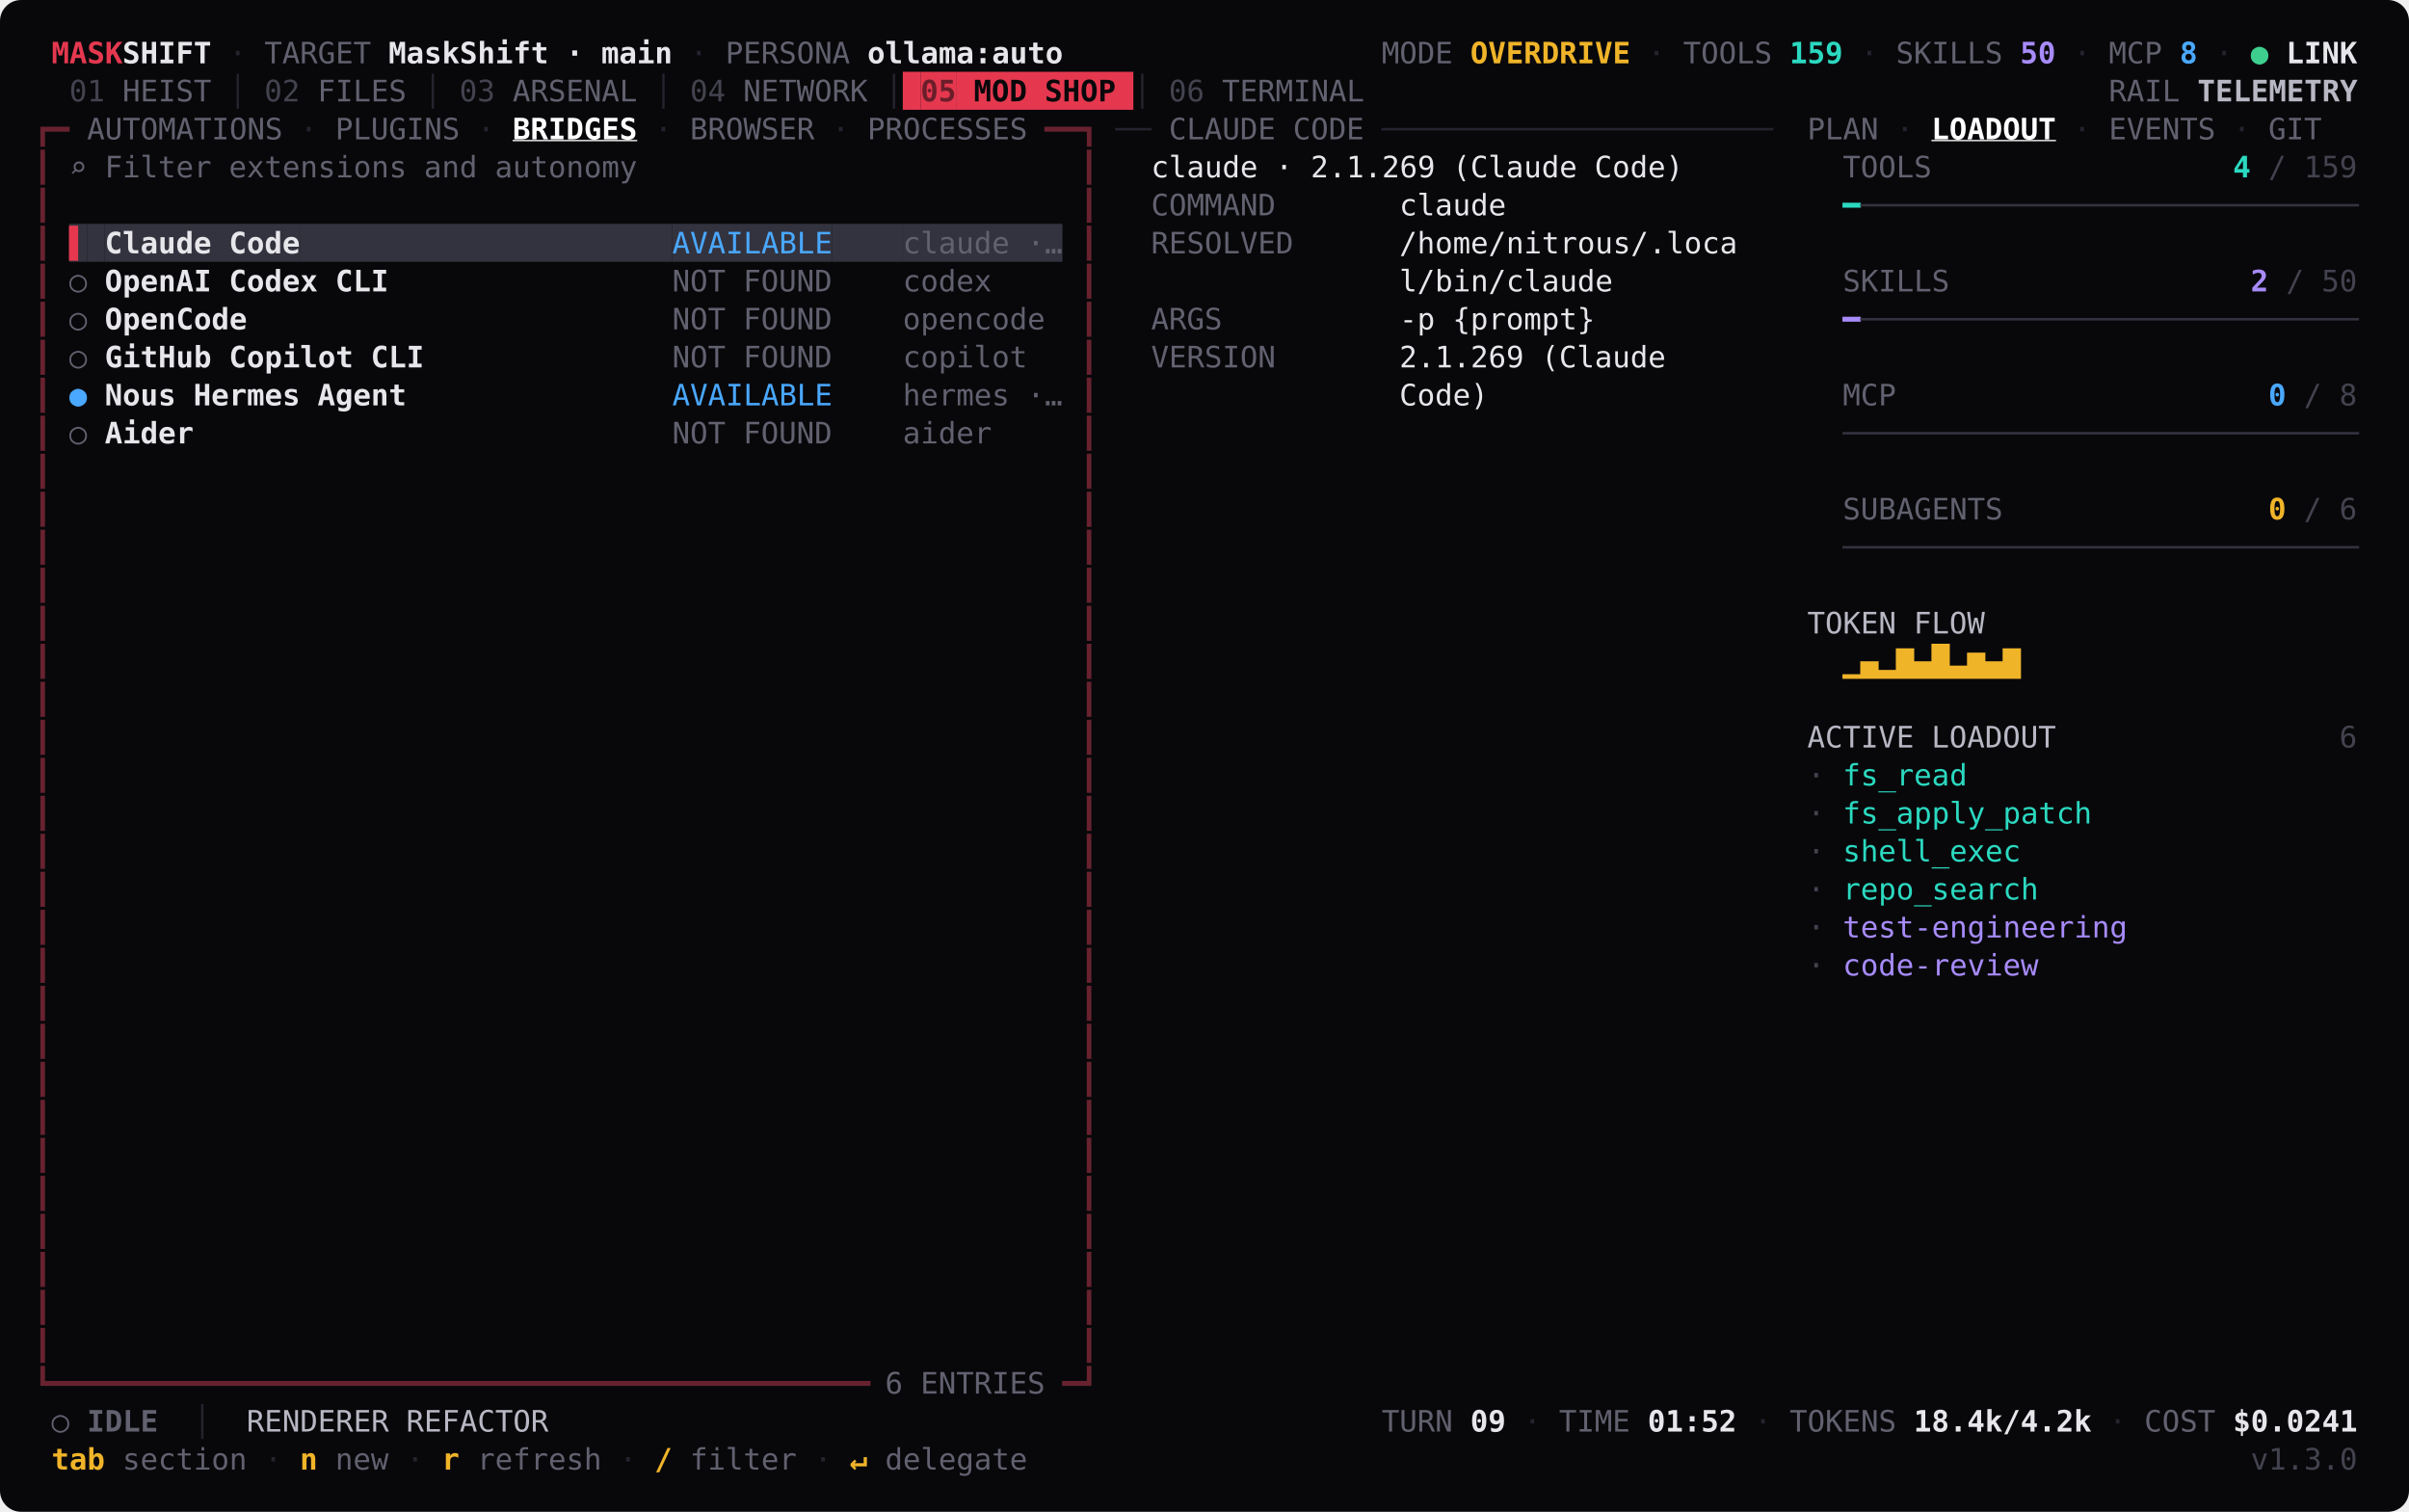
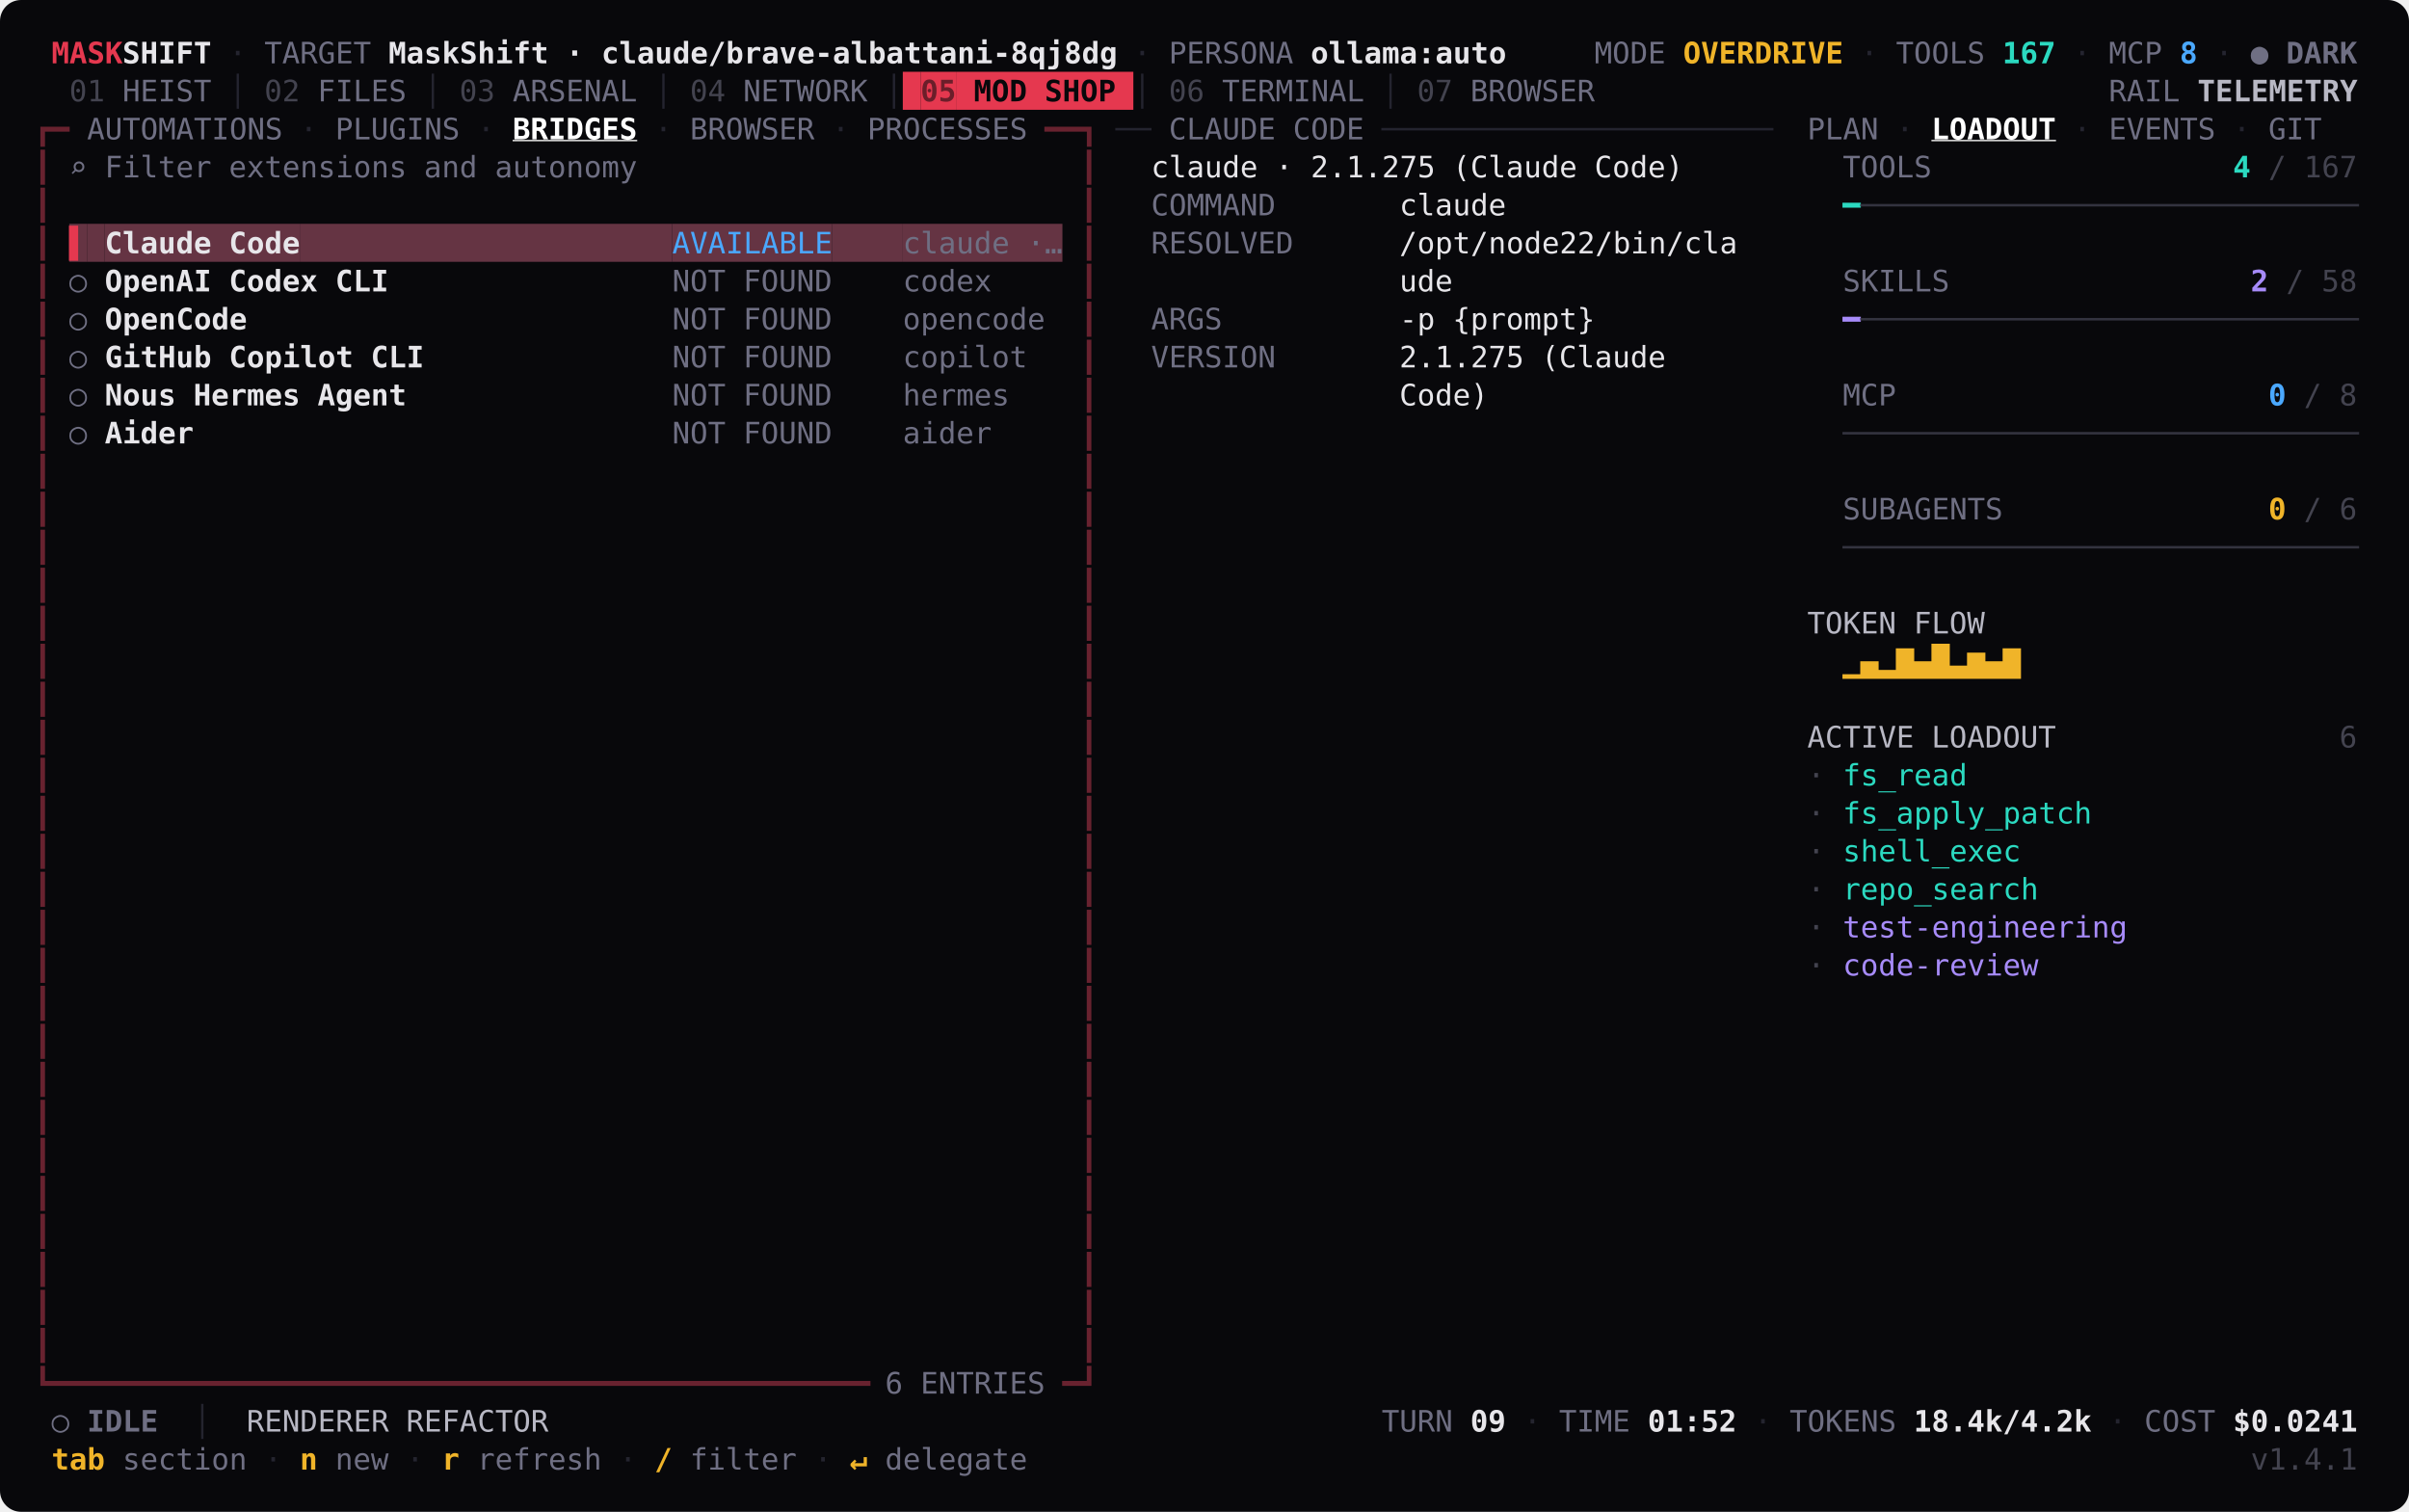
<svg xmlns="http://www.w3.org/2000/svg" width="1141" height="716" viewBox="0 0 1141 716" role="img" aria-label="MaskShift — 05 MOD SHOP">
  <rect width="100%" height="100%" rx="10" fill="#08080b" />
  <g font-family="SFMono-Regular, Menlo, Consolas, DejaVu Sans Mono, monospace" font-size="14" xml:space="preserve">
    <text x="24.40" y="30.00" fill="#e5384f" textLength="33.60" lengthAdjust="spacingAndGlyphs" font-weight="700">MASK</text>
    <text x="58.00" y="30.00" fill="#e7e6ea" textLength="42.00" lengthAdjust="spacingAndGlyphs" font-weight="700">SHIFT</text>
    <text x="108.40" y="30.00" fill="#24242f" textLength="8.40" lengthAdjust="spacingAndGlyphs">·</text>
-     <text x="125.20" y="30.00" fill="#61616f" textLength="50.40" lengthAdjust="spacingAndGlyphs">TARGET</text>
+     <text x="125.20" y="30.00" fill="#6f6f83" textLength="50.40" lengthAdjust="spacingAndGlyphs">TARGET</text>
    <text x="184.00" y="30.00" fill="#e7e6ea" textLength="75.60" lengthAdjust="spacingAndGlyphs" font-weight="700">MaskShift</text>
    <text x="268.00" y="30.00" fill="#e7e6ea" textLength="8.40" lengthAdjust="spacingAndGlyphs" font-weight="700">·</text>
-     <text x="284.80" y="30.00" fill="#e7e6ea" textLength="33.60" lengthAdjust="spacingAndGlyphs" font-weight="700">main</text>
-     <text x="326.80" y="30.00" fill="#24242f" textLength="8.40" lengthAdjust="spacingAndGlyphs">·</text>
-     <text x="343.60" y="30.00" fill="#61616f" textLength="58.80" lengthAdjust="spacingAndGlyphs">PERSONA</text>
-     <text x="410.80" y="30.00" fill="#e7e6ea" textLength="92.40" lengthAdjust="spacingAndGlyphs" font-weight="700">ollama:auto</text>
-     <text x="654.40" y="30.00" fill="#61616f" textLength="33.60" lengthAdjust="spacingAndGlyphs">MODE</text>
-     <text x="696.40" y="30.00" fill="#f0b429" textLength="75.60" lengthAdjust="spacingAndGlyphs" font-weight="700">OVERDRIVE</text>
-     <text x="780.40" y="30.00" fill="#24242f" textLength="8.40" lengthAdjust="spacingAndGlyphs">·</text>
-     <text x="797.20" y="30.00" fill="#61616f" textLength="42.00" lengthAdjust="spacingAndGlyphs">TOOLS</text>
-     <text x="847.60" y="30.00" fill="#2bd9c0" textLength="25.20" lengthAdjust="spacingAndGlyphs" font-weight="700">159</text>
+     <text x="284.80" y="30.00" fill="#e7e6ea" textLength="243.60" lengthAdjust="spacingAndGlyphs" font-weight="700">claude/brave-albattani-8qj8dg</text>
+     <text x="536.80" y="30.00" fill="#24242f" textLength="8.40" lengthAdjust="spacingAndGlyphs">·</text>
+     <text x="553.60" y="30.00" fill="#6f6f83" textLength="58.80" lengthAdjust="spacingAndGlyphs">PERSONA</text>
+     <text x="620.80" y="30.00" fill="#e7e6ea" textLength="92.40" lengthAdjust="spacingAndGlyphs" font-weight="700">ollama:auto</text>
+     <text x="755.20" y="30.00" fill="#6f6f83" textLength="33.60" lengthAdjust="spacingAndGlyphs">MODE</text>
+     <text x="797.20" y="30.00" fill="#f0b429" textLength="75.60" lengthAdjust="spacingAndGlyphs" font-weight="700">OVERDRIVE</text>
    <text x="881.20" y="30.00" fill="#24242f" textLength="8.40" lengthAdjust="spacingAndGlyphs">·</text>
-     <text x="898.00" y="30.00" fill="#61616f" textLength="50.40" lengthAdjust="spacingAndGlyphs">SKILLS</text>
-     <text x="956.80" y="30.00" fill="#a78bfa" textLength="16.80" lengthAdjust="spacingAndGlyphs" font-weight="700">50</text>
+     <text x="898.00" y="30.00" fill="#6f6f83" textLength="42.00" lengthAdjust="spacingAndGlyphs">TOOLS</text>
+     <text x="948.40" y="30.00" fill="#2bd9c0" textLength="25.20" lengthAdjust="spacingAndGlyphs" font-weight="700">167</text>
    <text x="982.00" y="30.00" fill="#24242f" textLength="8.40" lengthAdjust="spacingAndGlyphs">·</text>
-     <text x="998.80" y="30.00" fill="#61616f" textLength="25.20" lengthAdjust="spacingAndGlyphs">MCP</text>
+     <text x="998.80" y="30.00" fill="#6f6f83" textLength="25.20" lengthAdjust="spacingAndGlyphs">MCP</text>
    <text x="1032.40" y="30.00" fill="#4aa8ff" textLength="8.40" lengthAdjust="spacingAndGlyphs" font-weight="700">8</text>
    <text x="1049.20" y="30.00" fill="#24242f" textLength="8.40" lengthAdjust="spacingAndGlyphs">·</text>
-     <text x="1066.00" y="30.00" fill="#3ecf8e" textLength="8.40" lengthAdjust="spacingAndGlyphs">●</text>
-     <text x="1082.80" y="30.00" fill="#e7e6ea" textLength="33.60" lengthAdjust="spacingAndGlyphs" font-weight="700">LINK</text>
+     <text x="1066.00" y="30.00" fill="#6f6f83" textLength="8.40" lengthAdjust="spacingAndGlyphs">●</text>
+     <text x="1082.80" y="30.00" fill="#6f6f83" textLength="33.60" lengthAdjust="spacingAndGlyphs" font-weight="700">DARK</text>
    <text x="32.80" y="48.00" fill="#43434f" textLength="16.80" lengthAdjust="spacingAndGlyphs">01</text>
-     <text x="58.00" y="48.00" fill="#61616f" textLength="42.00" lengthAdjust="spacingAndGlyphs">HEIST</text>
+     <text x="58.00" y="48.00" fill="#6f6f83" textLength="42.00" lengthAdjust="spacingAndGlyphs">HEIST</text>
    <text x="108.40" y="48.00" fill="#24242f" textLength="8.40" lengthAdjust="spacingAndGlyphs">│</text>
    <text x="125.20" y="48.00" fill="#43434f" textLength="16.80" lengthAdjust="spacingAndGlyphs">02</text>
-     <text x="150.40" y="48.00" fill="#61616f" textLength="42.00" lengthAdjust="spacingAndGlyphs">FILES</text>
+     <text x="150.40" y="48.00" fill="#6f6f83" textLength="42.00" lengthAdjust="spacingAndGlyphs">FILES</text>
    <text x="200.80" y="48.00" fill="#24242f" textLength="8.40" lengthAdjust="spacingAndGlyphs">│</text>
    <text x="217.60" y="48.00" fill="#43434f" textLength="16.80" lengthAdjust="spacingAndGlyphs">03</text>
-     <text x="242.80" y="48.00" fill="#61616f" textLength="58.80" lengthAdjust="spacingAndGlyphs">ARSENAL</text>
+     <text x="242.80" y="48.00" fill="#6f6f83" textLength="58.80" lengthAdjust="spacingAndGlyphs">ARSENAL</text>
    <text x="310.00" y="48.00" fill="#24242f" textLength="8.40" lengthAdjust="spacingAndGlyphs">│</text>
    <text x="326.80" y="48.00" fill="#43434f" textLength="16.80" lengthAdjust="spacingAndGlyphs">04</text>
-     <text x="352.00" y="48.00" fill="#61616f" textLength="58.80" lengthAdjust="spacingAndGlyphs">NETWORK</text>
+     <text x="352.00" y="48.00" fill="#6f6f83" textLength="58.80" lengthAdjust="spacingAndGlyphs">NETWORK</text>
    <text x="419.20" y="48.00" fill="#24242f" textLength="8.40" lengthAdjust="spacingAndGlyphs">│</text>
    <rect x="427.60" y="34.00" width="8.40" height="18" fill="#e5384f" />
    <rect x="436.00" y="34.00" width="16.80" height="18" fill="#e5384f" />
    <text x="436.00" y="48.00" fill="#6b1e2a" textLength="16.80" lengthAdjust="spacingAndGlyphs" font-weight="700">05</text>
    <rect x="452.80" y="34.00" width="84.00" height="18" fill="#e5384f" />
    <text x="461.20" y="48.00" fill="#08080b" textLength="25.20" lengthAdjust="spacingAndGlyphs" font-weight="700">MOD</text>
    <text x="494.80" y="48.00" fill="#08080b" textLength="33.60" lengthAdjust="spacingAndGlyphs" font-weight="700">SHOP</text>
    <text x="536.80" y="48.00" fill="#24242f" textLength="8.40" lengthAdjust="spacingAndGlyphs">│</text>
    <text x="553.60" y="48.00" fill="#43434f" textLength="16.80" lengthAdjust="spacingAndGlyphs">06</text>
-     <text x="578.80" y="48.00" fill="#61616f" textLength="67.20" lengthAdjust="spacingAndGlyphs">TERMINAL</text>
-     <text x="998.80" y="48.00" fill="#61616f" textLength="33.60" lengthAdjust="spacingAndGlyphs">RAIL</text>
+     <text x="578.80" y="48.00" fill="#6f6f83" textLength="67.20" lengthAdjust="spacingAndGlyphs">TERMINAL</text>
+     <text x="654.40" y="48.00" fill="#24242f" textLength="8.40" lengthAdjust="spacingAndGlyphs">│</text>
+     <text x="671.20" y="48.00" fill="#43434f" textLength="16.80" lengthAdjust="spacingAndGlyphs">07</text>
+     <text x="696.40" y="48.00" fill="#6f6f83" textLength="58.80" lengthAdjust="spacingAndGlyphs">BROWSER</text>
+     <text x="998.80" y="48.00" fill="#6f6f83" textLength="33.60" lengthAdjust="spacingAndGlyphs">RAIL</text>
    <text x="1040.80" y="48.00" fill="#b8b8c4" textLength="75.60" lengthAdjust="spacingAndGlyphs" font-weight="700">TELEMETRY</text>
    <text x="16.00" y="66.00" fill="#68222f" textLength="16.80" lengthAdjust="spacingAndGlyphs">┏━</text>
-     <text x="41.20" y="66.00" fill="#61616f" textLength="92.40" lengthAdjust="spacingAndGlyphs">AUTOMATIONS</text>
+     <text x="41.20" y="66.00" fill="#6f6f83" textLength="92.40" lengthAdjust="spacingAndGlyphs">AUTOMATIONS</text>
    <text x="142.00" y="66.00" fill="#24242f" textLength="8.40" lengthAdjust="spacingAndGlyphs">·</text>
-     <text x="158.80" y="66.00" fill="#61616f" textLength="58.80" lengthAdjust="spacingAndGlyphs">PLUGINS</text>
+     <text x="158.80" y="66.00" fill="#6f6f83" textLength="58.80" lengthAdjust="spacingAndGlyphs">PLUGINS</text>
    <text x="226.00" y="66.00" fill="#24242f" textLength="8.40" lengthAdjust="spacingAndGlyphs">·</text>
    <text x="242.80" y="66.00" fill="#ffffff" textLength="58.80" lengthAdjust="spacingAndGlyphs" font-weight="700" text-decoration="underline">BRIDGES</text>
    <text x="310.00" y="66.00" fill="#24242f" textLength="8.40" lengthAdjust="spacingAndGlyphs">·</text>
-     <text x="326.80" y="66.00" fill="#61616f" textLength="58.80" lengthAdjust="spacingAndGlyphs">BROWSER</text>
+     <text x="326.80" y="66.00" fill="#6f6f83" textLength="58.80" lengthAdjust="spacingAndGlyphs">BROWSER</text>
    <text x="394.00" y="66.00" fill="#24242f" textLength="8.40" lengthAdjust="spacingAndGlyphs">·</text>
-     <text x="410.80" y="66.00" fill="#61616f" textLength="75.60" lengthAdjust="spacingAndGlyphs">PROCESSES</text>
+     <text x="410.80" y="66.00" fill="#6f6f83" textLength="75.60" lengthAdjust="spacingAndGlyphs">PROCESSES</text>
    <text x="494.80" y="66.00" fill="#68222f" textLength="25.20" lengthAdjust="spacingAndGlyphs">━━┓</text>
    <text x="528.40" y="66.00" fill="#24242f" textLength="16.80" lengthAdjust="spacingAndGlyphs">──</text>
-     <text x="553.60" y="66.00" fill="#61616f" textLength="50.40" lengthAdjust="spacingAndGlyphs">CLAUDE</text>
-     <text x="612.40" y="66.00" fill="#61616f" textLength="33.60" lengthAdjust="spacingAndGlyphs">CODE</text>
+     <text x="553.60" y="66.00" fill="#6f6f83" textLength="50.40" lengthAdjust="spacingAndGlyphs">CLAUDE</text>
+     <text x="612.40" y="66.00" fill="#6f6f83" textLength="33.60" lengthAdjust="spacingAndGlyphs">CODE</text>
    <text x="654.40" y="66.00" fill="#24242f" textLength="184.80" lengthAdjust="spacingAndGlyphs">──────────────────────</text>
-     <text x="856.00" y="66.00" fill="#61616f" textLength="33.60" lengthAdjust="spacingAndGlyphs">PLAN</text>
+     <text x="856.00" y="66.00" fill="#6f6f83" textLength="33.60" lengthAdjust="spacingAndGlyphs">PLAN</text>
    <text x="898.00" y="66.00" fill="#24242f" textLength="8.40" lengthAdjust="spacingAndGlyphs">·</text>
    <text x="914.80" y="66.00" fill="#ffffff" textLength="58.80" lengthAdjust="spacingAndGlyphs" font-weight="700" text-decoration="underline">LOADOUT</text>
    <text x="982.00" y="66.00" fill="#24242f" textLength="8.40" lengthAdjust="spacingAndGlyphs">·</text>
-     <text x="998.80" y="66.00" fill="#61616f" textLength="50.40" lengthAdjust="spacingAndGlyphs">EVENTS</text>
+     <text x="998.80" y="66.00" fill="#6f6f83" textLength="50.40" lengthAdjust="spacingAndGlyphs">EVENTS</text>
    <text x="1057.60" y="66.00" fill="#24242f" textLength="8.40" lengthAdjust="spacingAndGlyphs">·</text>
-     <text x="1074.40" y="66.00" fill="#61616f" textLength="25.20" lengthAdjust="spacingAndGlyphs">GIT</text>
+     <text x="1074.40" y="66.00" fill="#6f6f83" textLength="25.20" lengthAdjust="spacingAndGlyphs">GIT</text>
    <text x="16.00" y="84.00" fill="#68222f" textLength="8.40" lengthAdjust="spacingAndGlyphs">┃</text>
-     <text x="32.80" y="84.00" fill="#61616f" textLength="8.40" lengthAdjust="spacingAndGlyphs">⌕</text>
-     <text x="49.60" y="84.00" fill="#61616f" textLength="50.40" lengthAdjust="spacingAndGlyphs">Filter</text>
-     <text x="108.40" y="84.00" fill="#61616f" textLength="84.00" lengthAdjust="spacingAndGlyphs">extensions</text>
-     <text x="200.80" y="84.00" fill="#61616f" textLength="25.20" lengthAdjust="spacingAndGlyphs">and</text>
-     <text x="234.40" y="84.00" fill="#61616f" textLength="67.20" lengthAdjust="spacingAndGlyphs">autonomy</text>
+     <text x="32.80" y="84.00" fill="#6f6f83" textLength="8.40" lengthAdjust="spacingAndGlyphs">⌕</text>
+     <text x="49.60" y="84.00" fill="#6f6f83" textLength="50.40" lengthAdjust="spacingAndGlyphs">Filter</text>
+     <text x="108.40" y="84.00" fill="#6f6f83" textLength="84.00" lengthAdjust="spacingAndGlyphs">extensions</text>
+     <text x="200.80" y="84.00" fill="#6f6f83" textLength="25.20" lengthAdjust="spacingAndGlyphs">and</text>
+     <text x="234.40" y="84.00" fill="#6f6f83" textLength="67.20" lengthAdjust="spacingAndGlyphs">autonomy</text>
    <text x="511.60" y="84.00" fill="#68222f" textLength="8.40" lengthAdjust="spacingAndGlyphs">┃</text>
    <text x="545.20" y="84.00" fill="#e7e6ea" textLength="50.40" lengthAdjust="spacingAndGlyphs">claude</text>
    <text x="604.00" y="84.00" fill="#e7e6ea" textLength="8.40" lengthAdjust="spacingAndGlyphs">·</text>
-     <text x="620.80" y="84.00" fill="#e7e6ea" textLength="58.80" lengthAdjust="spacingAndGlyphs">2.1.269</text>
+     <text x="620.80" y="84.00" fill="#e7e6ea" textLength="58.80" lengthAdjust="spacingAndGlyphs">2.1.275</text>
    <text x="688.00" y="84.00" fill="#e7e6ea" textLength="58.80" lengthAdjust="spacingAndGlyphs">(Claude</text>
    <text x="755.20" y="84.00" fill="#e7e6ea" textLength="42.00" lengthAdjust="spacingAndGlyphs">Code)</text>
-     <text x="872.80" y="84.00" fill="#61616f" textLength="42.00" lengthAdjust="spacingAndGlyphs">TOOLS</text>
+     <text x="872.80" y="84.00" fill="#6f6f83" textLength="42.00" lengthAdjust="spacingAndGlyphs">TOOLS</text>
    <text x="1057.60" y="84.00" fill="#2bd9c0" textLength="8.40" lengthAdjust="spacingAndGlyphs" font-weight="700">4</text>
    <text x="1074.40" y="84.00" fill="#43434f" textLength="8.40" lengthAdjust="spacingAndGlyphs">/</text>
-     <text x="1091.20" y="84.00" fill="#43434f" textLength="25.20" lengthAdjust="spacingAndGlyphs">159</text>
+     <text x="1091.20" y="84.00" fill="#43434f" textLength="25.20" lengthAdjust="spacingAndGlyphs">167</text>
    <text x="16.00" y="102.00" fill="#68222f" textLength="8.40" lengthAdjust="spacingAndGlyphs">┃</text>
    <text x="511.60" y="102.00" fill="#68222f" textLength="8.40" lengthAdjust="spacingAndGlyphs">┃</text>
-     <text x="545.20" y="102.00" fill="#61616f" textLength="58.80" lengthAdjust="spacingAndGlyphs">COMMAND</text>
+     <text x="545.20" y="102.00" fill="#6f6f83" textLength="58.80" lengthAdjust="spacingAndGlyphs">COMMAND</text>
    <text x="662.80" y="102.00" fill="#e7e6ea" textLength="50.40" lengthAdjust="spacingAndGlyphs">claude</text>
    <text x="872.80" y="102.00" fill="#2bd9c0" textLength="8.40" lengthAdjust="spacingAndGlyphs">━</text>
    <text x="881.20" y="102.00" fill="#33333f" textLength="235.20" lengthAdjust="spacingAndGlyphs">────────────────────────────</text>
    <text x="16.00" y="120.00" fill="#68222f" textLength="8.40" lengthAdjust="spacingAndGlyphs">┃</text>
-     <rect x="32.80" y="106.00" width="8.40" height="18" fill="#33333f" />
+     <rect x="32.80" y="106.00" width="8.40" height="18" fill="#653443" />
    <text x="32.80" y="120.00" fill="#e5384f" textLength="8.40" lengthAdjust="spacingAndGlyphs">▌</text>
-     <rect x="41.20" y="106.00" width="8.40" height="18" fill="#33333f" />
-     <rect x="49.60" y="106.00" width="92.40" height="18" fill="#33333f" />
+     <rect x="41.20" y="106.00" width="8.40" height="18" fill="#653443" />
+     <rect x="49.60" y="106.00" width="92.40" height="18" fill="#653443" />
    <text x="49.60" y="120.00" fill="#e7e6ea" textLength="50.40" lengthAdjust="spacingAndGlyphs" font-weight="700">Claude</text>
    <text x="108.40" y="120.00" fill="#e7e6ea" textLength="33.60" lengthAdjust="spacingAndGlyphs" font-weight="700">Code</text>
-     <rect x="142.00" y="106.00" width="176.40" height="18" fill="#33333f" />
-     <rect x="318.40" y="106.00" width="75.60" height="18" fill="#33333f" />
+     <rect x="142.00" y="106.00" width="176.40" height="18" fill="#653443" />
+     <rect x="318.40" y="106.00" width="75.60" height="18" fill="#653443" />
    <text x="318.40" y="120.00" fill="#4aa8ff" textLength="75.60" lengthAdjust="spacingAndGlyphs">AVAILABLE</text>
-     <rect x="394.00" y="106.00" width="33.60" height="18" fill="#33333f" />
-     <rect x="427.60" y="106.00" width="75.60" height="18" fill="#33333f" />
-     <text x="427.60" y="120.00" fill="#61616f" textLength="50.40" lengthAdjust="spacingAndGlyphs">claude</text>
-     <text x="486.40" y="120.00" fill="#61616f" textLength="16.80" lengthAdjust="spacingAndGlyphs">·…</text>
+     <rect x="394.00" y="106.00" width="33.60" height="18" fill="#653443" />
+     <rect x="427.60" y="106.00" width="75.60" height="18" fill="#653443" />
+     <text x="427.60" y="120.00" fill="#6f6f83" textLength="50.40" lengthAdjust="spacingAndGlyphs">claude</text>
+     <text x="486.40" y="120.00" fill="#6f6f83" textLength="16.80" lengthAdjust="spacingAndGlyphs">·…</text>
    <text x="511.60" y="120.00" fill="#68222f" textLength="8.40" lengthAdjust="spacingAndGlyphs">┃</text>
-     <text x="545.20" y="120.00" fill="#61616f" textLength="67.20" lengthAdjust="spacingAndGlyphs">RESOLVED</text>
-     <text x="662.80" y="120.00" fill="#e7e6ea" textLength="159.60" lengthAdjust="spacingAndGlyphs">/home/nitrous/.loca</text>
+     <text x="545.20" y="120.00" fill="#6f6f83" textLength="67.20" lengthAdjust="spacingAndGlyphs">RESOLVED</text>
+     <text x="662.80" y="120.00" fill="#e7e6ea" textLength="159.60" lengthAdjust="spacingAndGlyphs">/opt/node22/bin/cla</text>
    <text x="16.00" y="138.00" fill="#68222f" textLength="8.40" lengthAdjust="spacingAndGlyphs">┃</text>
-     <text x="32.80" y="138.00" fill="#61616f" textLength="8.40" lengthAdjust="spacingAndGlyphs">○</text>
+     <text x="32.80" y="138.00" fill="#6f6f83" textLength="8.40" lengthAdjust="spacingAndGlyphs">○</text>
    <text x="49.60" y="138.00" fill="#e7e6ea" textLength="50.40" lengthAdjust="spacingAndGlyphs" font-weight="700">OpenAI</text>
    <text x="108.40" y="138.00" fill="#e7e6ea" textLength="42.00" lengthAdjust="spacingAndGlyphs" font-weight="700">Codex</text>
    <text x="158.80" y="138.00" fill="#e7e6ea" textLength="25.20" lengthAdjust="spacingAndGlyphs" font-weight="700">CLI</text>
-     <text x="318.40" y="138.00" fill="#61616f" textLength="25.20" lengthAdjust="spacingAndGlyphs">NOT</text>
-     <text x="352.00" y="138.00" fill="#61616f" textLength="42.00" lengthAdjust="spacingAndGlyphs">FOUND</text>
-     <text x="427.60" y="138.00" fill="#61616f" textLength="42.00" lengthAdjust="spacingAndGlyphs">codex</text>
+     <text x="318.40" y="138.00" fill="#6f6f83" textLength="25.20" lengthAdjust="spacingAndGlyphs">NOT</text>
+     <text x="352.00" y="138.00" fill="#6f6f83" textLength="42.00" lengthAdjust="spacingAndGlyphs">FOUND</text>
+     <text x="427.60" y="138.00" fill="#6f6f83" textLength="42.00" lengthAdjust="spacingAndGlyphs">codex</text>
    <text x="511.60" y="138.00" fill="#68222f" textLength="8.40" lengthAdjust="spacingAndGlyphs">┃</text>
-     <text x="662.80" y="138.00" fill="#e7e6ea" textLength="100.80" lengthAdjust="spacingAndGlyphs">l/bin/claude</text>
-     <text x="872.80" y="138.00" fill="#61616f" textLength="50.40" lengthAdjust="spacingAndGlyphs">SKILLS</text>
+     <text x="662.80" y="138.00" fill="#e7e6ea" textLength="25.20" lengthAdjust="spacingAndGlyphs">ude</text>
+     <text x="872.80" y="138.00" fill="#6f6f83" textLength="50.40" lengthAdjust="spacingAndGlyphs">SKILLS</text>
    <text x="1066.00" y="138.00" fill="#a78bfa" textLength="8.40" lengthAdjust="spacingAndGlyphs" font-weight="700">2</text>
    <text x="1082.80" y="138.00" fill="#43434f" textLength="8.40" lengthAdjust="spacingAndGlyphs">/</text>
-     <text x="1099.60" y="138.00" fill="#43434f" textLength="16.80" lengthAdjust="spacingAndGlyphs">50</text>
+     <text x="1099.60" y="138.00" fill="#43434f" textLength="16.80" lengthAdjust="spacingAndGlyphs">58</text>
    <text x="16.00" y="156.00" fill="#68222f" textLength="8.40" lengthAdjust="spacingAndGlyphs">┃</text>
-     <text x="32.80" y="156.00" fill="#61616f" textLength="8.40" lengthAdjust="spacingAndGlyphs">○</text>
+     <text x="32.80" y="156.00" fill="#6f6f83" textLength="8.40" lengthAdjust="spacingAndGlyphs">○</text>
    <text x="49.60" y="156.00" fill="#e7e6ea" textLength="67.20" lengthAdjust="spacingAndGlyphs" font-weight="700">OpenCode</text>
-     <text x="318.40" y="156.00" fill="#61616f" textLength="25.20" lengthAdjust="spacingAndGlyphs">NOT</text>
-     <text x="352.00" y="156.00" fill="#61616f" textLength="42.00" lengthAdjust="spacingAndGlyphs">FOUND</text>
-     <text x="427.60" y="156.00" fill="#61616f" textLength="67.20" lengthAdjust="spacingAndGlyphs">opencode</text>
+     <text x="318.40" y="156.00" fill="#6f6f83" textLength="25.20" lengthAdjust="spacingAndGlyphs">NOT</text>
+     <text x="352.00" y="156.00" fill="#6f6f83" textLength="42.00" lengthAdjust="spacingAndGlyphs">FOUND</text>
+     <text x="427.60" y="156.00" fill="#6f6f83" textLength="67.20" lengthAdjust="spacingAndGlyphs">opencode</text>
    <text x="511.60" y="156.00" fill="#68222f" textLength="8.40" lengthAdjust="spacingAndGlyphs">┃</text>
-     <text x="545.20" y="156.00" fill="#61616f" textLength="33.60" lengthAdjust="spacingAndGlyphs">ARGS</text>
+     <text x="545.20" y="156.00" fill="#6f6f83" textLength="33.60" lengthAdjust="spacingAndGlyphs">ARGS</text>
    <text x="662.80" y="156.00" fill="#e7e6ea" textLength="16.80" lengthAdjust="spacingAndGlyphs">-p</text>
    <text x="688.00" y="156.00" fill="#e7e6ea" textLength="67.20" lengthAdjust="spacingAndGlyphs">{prompt}</text>
    <text x="872.80" y="156.00" fill="#a78bfa" textLength="8.40" lengthAdjust="spacingAndGlyphs">━</text>
    <text x="881.20" y="156.00" fill="#33333f" textLength="235.20" lengthAdjust="spacingAndGlyphs">────────────────────────────</text>
    <text x="16.00" y="174.00" fill="#68222f" textLength="8.40" lengthAdjust="spacingAndGlyphs">┃</text>
-     <text x="32.80" y="174.00" fill="#61616f" textLength="8.40" lengthAdjust="spacingAndGlyphs">○</text>
+     <text x="32.80" y="174.00" fill="#6f6f83" textLength="8.40" lengthAdjust="spacingAndGlyphs">○</text>
    <text x="49.60" y="174.00" fill="#e7e6ea" textLength="50.40" lengthAdjust="spacingAndGlyphs" font-weight="700">GitHub</text>
    <text x="108.40" y="174.00" fill="#e7e6ea" textLength="58.80" lengthAdjust="spacingAndGlyphs" font-weight="700">Copilot</text>
    <text x="175.60" y="174.00" fill="#e7e6ea" textLength="25.20" lengthAdjust="spacingAndGlyphs" font-weight="700">CLI</text>
-     <text x="318.40" y="174.00" fill="#61616f" textLength="25.20" lengthAdjust="spacingAndGlyphs">NOT</text>
-     <text x="352.00" y="174.00" fill="#61616f" textLength="42.00" lengthAdjust="spacingAndGlyphs">FOUND</text>
-     <text x="427.60" y="174.00" fill="#61616f" textLength="58.80" lengthAdjust="spacingAndGlyphs">copilot</text>
+     <text x="318.40" y="174.00" fill="#6f6f83" textLength="25.20" lengthAdjust="spacingAndGlyphs">NOT</text>
+     <text x="352.00" y="174.00" fill="#6f6f83" textLength="42.00" lengthAdjust="spacingAndGlyphs">FOUND</text>
+     <text x="427.60" y="174.00" fill="#6f6f83" textLength="58.80" lengthAdjust="spacingAndGlyphs">copilot</text>
    <text x="511.60" y="174.00" fill="#68222f" textLength="8.40" lengthAdjust="spacingAndGlyphs">┃</text>
-     <text x="545.20" y="174.00" fill="#61616f" textLength="58.80" lengthAdjust="spacingAndGlyphs">VERSION</text>
-     <text x="662.80" y="174.00" fill="#e7e6ea" textLength="58.80" lengthAdjust="spacingAndGlyphs">2.1.269</text>
+     <text x="545.20" y="174.00" fill="#6f6f83" textLength="58.80" lengthAdjust="spacingAndGlyphs">VERSION</text>
+     <text x="662.80" y="174.00" fill="#e7e6ea" textLength="58.80" lengthAdjust="spacingAndGlyphs">2.1.275</text>
    <text x="730.00" y="174.00" fill="#e7e6ea" textLength="58.80" lengthAdjust="spacingAndGlyphs">(Claude</text>
    <text x="16.00" y="192.00" fill="#68222f" textLength="8.40" lengthAdjust="spacingAndGlyphs">┃</text>
-     <text x="32.80" y="192.00" fill="#4aa8ff" textLength="8.40" lengthAdjust="spacingAndGlyphs">●</text>
+     <text x="32.80" y="192.00" fill="#6f6f83" textLength="8.40" lengthAdjust="spacingAndGlyphs">○</text>
    <text x="49.60" y="192.00" fill="#e7e6ea" textLength="33.60" lengthAdjust="spacingAndGlyphs" font-weight="700">Nous</text>
    <text x="91.60" y="192.00" fill="#e7e6ea" textLength="50.40" lengthAdjust="spacingAndGlyphs" font-weight="700">Hermes</text>
    <text x="150.40" y="192.00" fill="#e7e6ea" textLength="42.00" lengthAdjust="spacingAndGlyphs" font-weight="700">Agent</text>
-     <text x="318.40" y="192.00" fill="#4aa8ff" textLength="75.60" lengthAdjust="spacingAndGlyphs">AVAILABLE</text>
-     <text x="427.60" y="192.00" fill="#61616f" textLength="50.40" lengthAdjust="spacingAndGlyphs">hermes</text>
-     <text x="486.40" y="192.00" fill="#61616f" textLength="16.80" lengthAdjust="spacingAndGlyphs">·…</text>
+     <text x="318.40" y="192.00" fill="#6f6f83" textLength="25.20" lengthAdjust="spacingAndGlyphs">NOT</text>
+     <text x="352.00" y="192.00" fill="#6f6f83" textLength="42.00" lengthAdjust="spacingAndGlyphs">FOUND</text>
+     <text x="427.60" y="192.00" fill="#6f6f83" textLength="50.40" lengthAdjust="spacingAndGlyphs">hermes</text>
    <text x="511.60" y="192.00" fill="#68222f" textLength="8.40" lengthAdjust="spacingAndGlyphs">┃</text>
    <text x="662.80" y="192.00" fill="#e7e6ea" textLength="42.00" lengthAdjust="spacingAndGlyphs">Code)</text>
-     <text x="872.80" y="192.00" fill="#61616f" textLength="25.20" lengthAdjust="spacingAndGlyphs">MCP</text>
+     <text x="872.80" y="192.00" fill="#6f6f83" textLength="25.20" lengthAdjust="spacingAndGlyphs">MCP</text>
    <text x="1074.40" y="192.00" fill="#4aa8ff" textLength="8.40" lengthAdjust="spacingAndGlyphs" font-weight="700">0</text>
    <text x="1091.20" y="192.00" fill="#43434f" textLength="8.40" lengthAdjust="spacingAndGlyphs">/</text>
    <text x="1108.00" y="192.00" fill="#43434f" textLength="8.40" lengthAdjust="spacingAndGlyphs">8</text>
    <text x="16.00" y="210.00" fill="#68222f" textLength="8.40" lengthAdjust="spacingAndGlyphs">┃</text>
-     <text x="32.80" y="210.00" fill="#61616f" textLength="8.40" lengthAdjust="spacingAndGlyphs">○</text>
+     <text x="32.80" y="210.00" fill="#6f6f83" textLength="8.40" lengthAdjust="spacingAndGlyphs">○</text>
    <text x="49.60" y="210.00" fill="#e7e6ea" textLength="42.00" lengthAdjust="spacingAndGlyphs" font-weight="700">Aider</text>
-     <text x="318.40" y="210.00" fill="#61616f" textLength="25.20" lengthAdjust="spacingAndGlyphs">NOT</text>
-     <text x="352.00" y="210.00" fill="#61616f" textLength="42.00" lengthAdjust="spacingAndGlyphs">FOUND</text>
-     <text x="427.60" y="210.00" fill="#61616f" textLength="42.00" lengthAdjust="spacingAndGlyphs">aider</text>
+     <text x="318.40" y="210.00" fill="#6f6f83" textLength="25.20" lengthAdjust="spacingAndGlyphs">NOT</text>
+     <text x="352.00" y="210.00" fill="#6f6f83" textLength="42.00" lengthAdjust="spacingAndGlyphs">FOUND</text>
+     <text x="427.60" y="210.00" fill="#6f6f83" textLength="42.00" lengthAdjust="spacingAndGlyphs">aider</text>
    <text x="511.60" y="210.00" fill="#68222f" textLength="8.40" lengthAdjust="spacingAndGlyphs">┃</text>
    <text x="872.80" y="210.00" fill="#33333f" textLength="243.60" lengthAdjust="spacingAndGlyphs">─────────────────────────────</text>
    <text x="16.00" y="228.00" fill="#68222f" textLength="8.40" lengthAdjust="spacingAndGlyphs">┃</text>
    <text x="511.60" y="228.00" fill="#68222f" textLength="8.40" lengthAdjust="spacingAndGlyphs">┃</text>
    <text x="16.00" y="246.00" fill="#68222f" textLength="8.40" lengthAdjust="spacingAndGlyphs">┃</text>
    <text x="511.60" y="246.00" fill="#68222f" textLength="8.40" lengthAdjust="spacingAndGlyphs">┃</text>
-     <text x="872.80" y="246.00" fill="#61616f" textLength="75.60" lengthAdjust="spacingAndGlyphs">SUBAGENTS</text>
+     <text x="872.80" y="246.00" fill="#6f6f83" textLength="75.60" lengthAdjust="spacingAndGlyphs">SUBAGENTS</text>
    <text x="1074.40" y="246.00" fill="#f0b429" textLength="8.40" lengthAdjust="spacingAndGlyphs" font-weight="700">0</text>
    <text x="1091.20" y="246.00" fill="#43434f" textLength="8.40" lengthAdjust="spacingAndGlyphs">/</text>
    <text x="1108.00" y="246.00" fill="#43434f" textLength="8.40" lengthAdjust="spacingAndGlyphs">6</text>
    <text x="16.00" y="264.00" fill="#68222f" textLength="8.40" lengthAdjust="spacingAndGlyphs">┃</text>
    <text x="511.60" y="264.00" fill="#68222f" textLength="8.40" lengthAdjust="spacingAndGlyphs">┃</text>
    <text x="872.80" y="264.00" fill="#33333f" textLength="243.60" lengthAdjust="spacingAndGlyphs">─────────────────────────────</text>
    <text x="16.00" y="282.00" fill="#68222f" textLength="8.40" lengthAdjust="spacingAndGlyphs">┃</text>
    <text x="511.60" y="282.00" fill="#68222f" textLength="8.40" lengthAdjust="spacingAndGlyphs">┃</text>
    <text x="16.00" y="300.00" fill="#68222f" textLength="8.40" lengthAdjust="spacingAndGlyphs">┃</text>
    <text x="511.60" y="300.00" fill="#68222f" textLength="8.40" lengthAdjust="spacingAndGlyphs">┃</text>
    <text x="856.00" y="300.00" fill="#b8b8c4" textLength="42.00" lengthAdjust="spacingAndGlyphs">TOKEN</text>
    <text x="906.40" y="300.00" fill="#b8b8c4" textLength="33.60" lengthAdjust="spacingAndGlyphs">FLOW</text>
    <text x="16.00" y="318.00" fill="#68222f" textLength="8.40" lengthAdjust="spacingAndGlyphs">┃</text>
    <text x="511.60" y="318.00" fill="#68222f" textLength="8.40" lengthAdjust="spacingAndGlyphs">┃</text>
    <text x="872.80" y="318.00" fill="#f0b429" textLength="84.00" lengthAdjust="spacingAndGlyphs">▁▄▂▇▄█▃▆▄▇</text>
    <text x="16.00" y="336.00" fill="#68222f" textLength="8.40" lengthAdjust="spacingAndGlyphs">┃</text>
    <text x="511.60" y="336.00" fill="#68222f" textLength="8.40" lengthAdjust="spacingAndGlyphs">┃</text>
    <text x="16.00" y="354.00" fill="#68222f" textLength="8.40" lengthAdjust="spacingAndGlyphs">┃</text>
    <text x="511.60" y="354.00" fill="#68222f" textLength="8.40" lengthAdjust="spacingAndGlyphs">┃</text>
    <text x="856.00" y="354.00" fill="#b8b8c4" textLength="50.40" lengthAdjust="spacingAndGlyphs">ACTIVE</text>
    <text x="914.80" y="354.00" fill="#b8b8c4" textLength="58.80" lengthAdjust="spacingAndGlyphs">LOADOUT</text>
    <text x="1108.00" y="354.00" fill="#43434f" textLength="8.40" lengthAdjust="spacingAndGlyphs">6</text>
    <text x="16.00" y="372.00" fill="#68222f" textLength="8.40" lengthAdjust="spacingAndGlyphs">┃</text>
    <text x="511.60" y="372.00" fill="#68222f" textLength="8.40" lengthAdjust="spacingAndGlyphs">┃</text>
    <text x="856.00" y="372.00" fill="#43434f" textLength="8.40" lengthAdjust="spacingAndGlyphs">·</text>
    <text x="872.80" y="372.00" fill="#2bd9c0" textLength="58.80" lengthAdjust="spacingAndGlyphs">fs_read</text>
    <text x="16.00" y="390.00" fill="#68222f" textLength="8.40" lengthAdjust="spacingAndGlyphs">┃</text>
    <text x="511.60" y="390.00" fill="#68222f" textLength="8.40" lengthAdjust="spacingAndGlyphs">┃</text>
    <text x="856.00" y="390.00" fill="#43434f" textLength="8.40" lengthAdjust="spacingAndGlyphs">·</text>
    <text x="872.80" y="390.00" fill="#2bd9c0" textLength="117.60" lengthAdjust="spacingAndGlyphs">fs_apply_patch</text>
    <text x="16.00" y="408.00" fill="#68222f" textLength="8.40" lengthAdjust="spacingAndGlyphs">┃</text>
    <text x="511.60" y="408.00" fill="#68222f" textLength="8.40" lengthAdjust="spacingAndGlyphs">┃</text>
    <text x="856.00" y="408.00" fill="#43434f" textLength="8.40" lengthAdjust="spacingAndGlyphs">·</text>
    <text x="872.80" y="408.00" fill="#2bd9c0" textLength="84.00" lengthAdjust="spacingAndGlyphs">shell_exec</text>
    <text x="16.00" y="426.00" fill="#68222f" textLength="8.40" lengthAdjust="spacingAndGlyphs">┃</text>
    <text x="511.60" y="426.00" fill="#68222f" textLength="8.40" lengthAdjust="spacingAndGlyphs">┃</text>
    <text x="856.00" y="426.00" fill="#43434f" textLength="8.40" lengthAdjust="spacingAndGlyphs">·</text>
    <text x="872.80" y="426.00" fill="#2bd9c0" textLength="92.40" lengthAdjust="spacingAndGlyphs">repo_search</text>
    <text x="16.00" y="444.00" fill="#68222f" textLength="8.40" lengthAdjust="spacingAndGlyphs">┃</text>
    <text x="511.60" y="444.00" fill="#68222f" textLength="8.40" lengthAdjust="spacingAndGlyphs">┃</text>
    <text x="856.00" y="444.00" fill="#43434f" textLength="8.40" lengthAdjust="spacingAndGlyphs">·</text>
    <text x="872.80" y="444.00" fill="#a78bfa" textLength="134.40" lengthAdjust="spacingAndGlyphs">test-engineering</text>
    <text x="16.00" y="462.00" fill="#68222f" textLength="8.40" lengthAdjust="spacingAndGlyphs">┃</text>
    <text x="511.60" y="462.00" fill="#68222f" textLength="8.40" lengthAdjust="spacingAndGlyphs">┃</text>
    <text x="856.00" y="462.00" fill="#43434f" textLength="8.40" lengthAdjust="spacingAndGlyphs">·</text>
    <text x="872.80" y="462.00" fill="#a78bfa" textLength="92.40" lengthAdjust="spacingAndGlyphs">code-review</text>
    <text x="16.00" y="480.00" fill="#68222f" textLength="8.40" lengthAdjust="spacingAndGlyphs">┃</text>
    <text x="511.60" y="480.00" fill="#68222f" textLength="8.40" lengthAdjust="spacingAndGlyphs">┃</text>
    <text x="16.00" y="498.00" fill="#68222f" textLength="8.40" lengthAdjust="spacingAndGlyphs">┃</text>
    <text x="511.60" y="498.00" fill="#68222f" textLength="8.40" lengthAdjust="spacingAndGlyphs">┃</text>
    <text x="16.00" y="516.00" fill="#68222f" textLength="8.40" lengthAdjust="spacingAndGlyphs">┃</text>
    <text x="511.60" y="516.00" fill="#68222f" textLength="8.40" lengthAdjust="spacingAndGlyphs">┃</text>
    <text x="16.00" y="534.00" fill="#68222f" textLength="8.40" lengthAdjust="spacingAndGlyphs">┃</text>
    <text x="511.60" y="534.00" fill="#68222f" textLength="8.40" lengthAdjust="spacingAndGlyphs">┃</text>
    <text x="16.00" y="552.00" fill="#68222f" textLength="8.40" lengthAdjust="spacingAndGlyphs">┃</text>
    <text x="511.60" y="552.00" fill="#68222f" textLength="8.40" lengthAdjust="spacingAndGlyphs">┃</text>
    <text x="16.00" y="570.00" fill="#68222f" textLength="8.40" lengthAdjust="spacingAndGlyphs">┃</text>
    <text x="511.60" y="570.00" fill="#68222f" textLength="8.40" lengthAdjust="spacingAndGlyphs">┃</text>
    <text x="16.00" y="588.00" fill="#68222f" textLength="8.40" lengthAdjust="spacingAndGlyphs">┃</text>
    <text x="511.60" y="588.00" fill="#68222f" textLength="8.40" lengthAdjust="spacingAndGlyphs">┃</text>
    <text x="16.00" y="606.00" fill="#68222f" textLength="8.40" lengthAdjust="spacingAndGlyphs">┃</text>
    <text x="511.60" y="606.00" fill="#68222f" textLength="8.40" lengthAdjust="spacingAndGlyphs">┃</text>
    <text x="16.00" y="624.00" fill="#68222f" textLength="8.40" lengthAdjust="spacingAndGlyphs">┃</text>
    <text x="511.60" y="624.00" fill="#68222f" textLength="8.40" lengthAdjust="spacingAndGlyphs">┃</text>
    <text x="16.00" y="642.00" fill="#68222f" textLength="8.40" lengthAdjust="spacingAndGlyphs">┃</text>
    <text x="511.60" y="642.00" fill="#68222f" textLength="8.40" lengthAdjust="spacingAndGlyphs">┃</text>
    <text x="16.00" y="660.00" fill="#68222f" textLength="394.80" lengthAdjust="spacingAndGlyphs">┗━━━━━━━━━━━━━━━━━━━━━━━━━━━━━━━━━━━━━━━━━━━━━━</text>
-     <text x="419.20" y="660.00" fill="#61616f" textLength="8.40" lengthAdjust="spacingAndGlyphs">6</text>
-     <text x="436.00" y="660.00" fill="#61616f" textLength="58.80" lengthAdjust="spacingAndGlyphs">ENTRIES</text>
+     <text x="419.20" y="660.00" fill="#6f6f83" textLength="8.40" lengthAdjust="spacingAndGlyphs">6</text>
+     <text x="436.00" y="660.00" fill="#6f6f83" textLength="58.80" lengthAdjust="spacingAndGlyphs">ENTRIES</text>
    <text x="503.20" y="660.00" fill="#68222f" textLength="16.80" lengthAdjust="spacingAndGlyphs">━┛</text>
-     <text x="24.40" y="678.00" fill="#61616f" textLength="8.40" lengthAdjust="spacingAndGlyphs">○</text>
-     <text x="41.20" y="678.00" fill="#61616f" textLength="33.60" lengthAdjust="spacingAndGlyphs" font-weight="700">IDLE</text>
+     <text x="24.40" y="678.00" fill="#6f6f83" textLength="8.40" lengthAdjust="spacingAndGlyphs">○</text>
+     <text x="41.20" y="678.00" fill="#6f6f83" textLength="33.60" lengthAdjust="spacingAndGlyphs" font-weight="700">IDLE</text>
    <text x="91.60" y="678.00" fill="#24242f" textLength="8.40" lengthAdjust="spacingAndGlyphs">│</text>
    <text x="116.80" y="678.00" fill="#b8b8c4" textLength="67.20" lengthAdjust="spacingAndGlyphs">RENDERER</text>
    <text x="192.40" y="678.00" fill="#b8b8c4" textLength="67.20" lengthAdjust="spacingAndGlyphs">REFACTOR</text>
-     <text x="654.40" y="678.00" fill="#61616f" textLength="33.60" lengthAdjust="spacingAndGlyphs">TURN</text>
+     <text x="654.40" y="678.00" fill="#6f6f83" textLength="33.60" lengthAdjust="spacingAndGlyphs">TURN</text>
    <text x="696.40" y="678.00" fill="#e7e6ea" textLength="16.80" lengthAdjust="spacingAndGlyphs" font-weight="700">09</text>
    <text x="721.60" y="678.00" fill="#24242f" textLength="8.40" lengthAdjust="spacingAndGlyphs">·</text>
-     <text x="738.40" y="678.00" fill="#61616f" textLength="33.60" lengthAdjust="spacingAndGlyphs">TIME</text>
+     <text x="738.40" y="678.00" fill="#6f6f83" textLength="33.60" lengthAdjust="spacingAndGlyphs">TIME</text>
    <text x="780.40" y="678.00" fill="#e7e6ea" textLength="42.00" lengthAdjust="spacingAndGlyphs" font-weight="700">01:52</text>
    <text x="830.80" y="678.00" fill="#24242f" textLength="8.40" lengthAdjust="spacingAndGlyphs">·</text>
-     <text x="847.60" y="678.00" fill="#61616f" textLength="50.40" lengthAdjust="spacingAndGlyphs">TOKENS</text>
+     <text x="847.60" y="678.00" fill="#6f6f83" textLength="50.40" lengthAdjust="spacingAndGlyphs">TOKENS</text>
    <text x="906.40" y="678.00" fill="#e7e6ea" textLength="84.00" lengthAdjust="spacingAndGlyphs" font-weight="700">18.4k/4.2k</text>
    <text x="998.80" y="678.00" fill="#24242f" textLength="8.40" lengthAdjust="spacingAndGlyphs">·</text>
-     <text x="1015.60" y="678.00" fill="#61616f" textLength="33.60" lengthAdjust="spacingAndGlyphs">COST</text>
+     <text x="1015.60" y="678.00" fill="#6f6f83" textLength="33.60" lengthAdjust="spacingAndGlyphs">COST</text>
    <text x="1057.60" y="678.00" fill="#e7e6ea" textLength="58.80" lengthAdjust="spacingAndGlyphs" font-weight="700">$0.0241</text>
    <text x="24.40" y="696.00" fill="#f0b429" textLength="25.20" lengthAdjust="spacingAndGlyphs" font-weight="700">tab</text>
-     <text x="58.00" y="696.00" fill="#61616f" textLength="58.80" lengthAdjust="spacingAndGlyphs">section</text>
+     <text x="58.00" y="696.00" fill="#6f6f83" textLength="58.80" lengthAdjust="spacingAndGlyphs">section</text>
    <text x="125.20" y="696.00" fill="#24242f" textLength="8.40" lengthAdjust="spacingAndGlyphs">·</text>
    <text x="142.00" y="696.00" fill="#f0b429" textLength="8.40" lengthAdjust="spacingAndGlyphs" font-weight="700">n</text>
-     <text x="158.80" y="696.00" fill="#61616f" textLength="25.20" lengthAdjust="spacingAndGlyphs">new</text>
+     <text x="158.80" y="696.00" fill="#6f6f83" textLength="25.20" lengthAdjust="spacingAndGlyphs">new</text>
    <text x="192.40" y="696.00" fill="#24242f" textLength="8.40" lengthAdjust="spacingAndGlyphs">·</text>
    <text x="209.20" y="696.00" fill="#f0b429" textLength="8.40" lengthAdjust="spacingAndGlyphs" font-weight="700">r</text>
-     <text x="226.00" y="696.00" fill="#61616f" textLength="58.80" lengthAdjust="spacingAndGlyphs">refresh</text>
+     <text x="226.00" y="696.00" fill="#6f6f83" textLength="58.80" lengthAdjust="spacingAndGlyphs">refresh</text>
    <text x="293.20" y="696.00" fill="#24242f" textLength="8.40" lengthAdjust="spacingAndGlyphs">·</text>
    <text x="310.00" y="696.00" fill="#f0b429" textLength="8.40" lengthAdjust="spacingAndGlyphs" font-weight="700">/</text>
-     <text x="326.80" y="696.00" fill="#61616f" textLength="50.40" lengthAdjust="spacingAndGlyphs">filter</text>
+     <text x="326.80" y="696.00" fill="#6f6f83" textLength="50.40" lengthAdjust="spacingAndGlyphs">filter</text>
    <text x="385.60" y="696.00" fill="#24242f" textLength="8.40" lengthAdjust="spacingAndGlyphs">·</text>
    <text x="402.40" y="696.00" fill="#f0b429" textLength="8.40" lengthAdjust="spacingAndGlyphs" font-weight="700">↵</text>
-     <text x="419.20" y="696.00" fill="#61616f" textLength="67.20" lengthAdjust="spacingAndGlyphs">delegate</text>
-     <text x="1066.00" y="696.00" fill="#43434f" textLength="50.40" lengthAdjust="spacingAndGlyphs">v1.3.0</text>
+     <text x="419.20" y="696.00" fill="#6f6f83" textLength="67.20" lengthAdjust="spacingAndGlyphs">delegate</text>
+     <text x="1066.00" y="696.00" fill="#43434f" textLength="50.40" lengthAdjust="spacingAndGlyphs">v1.4.1</text>
  </g>
</svg>
